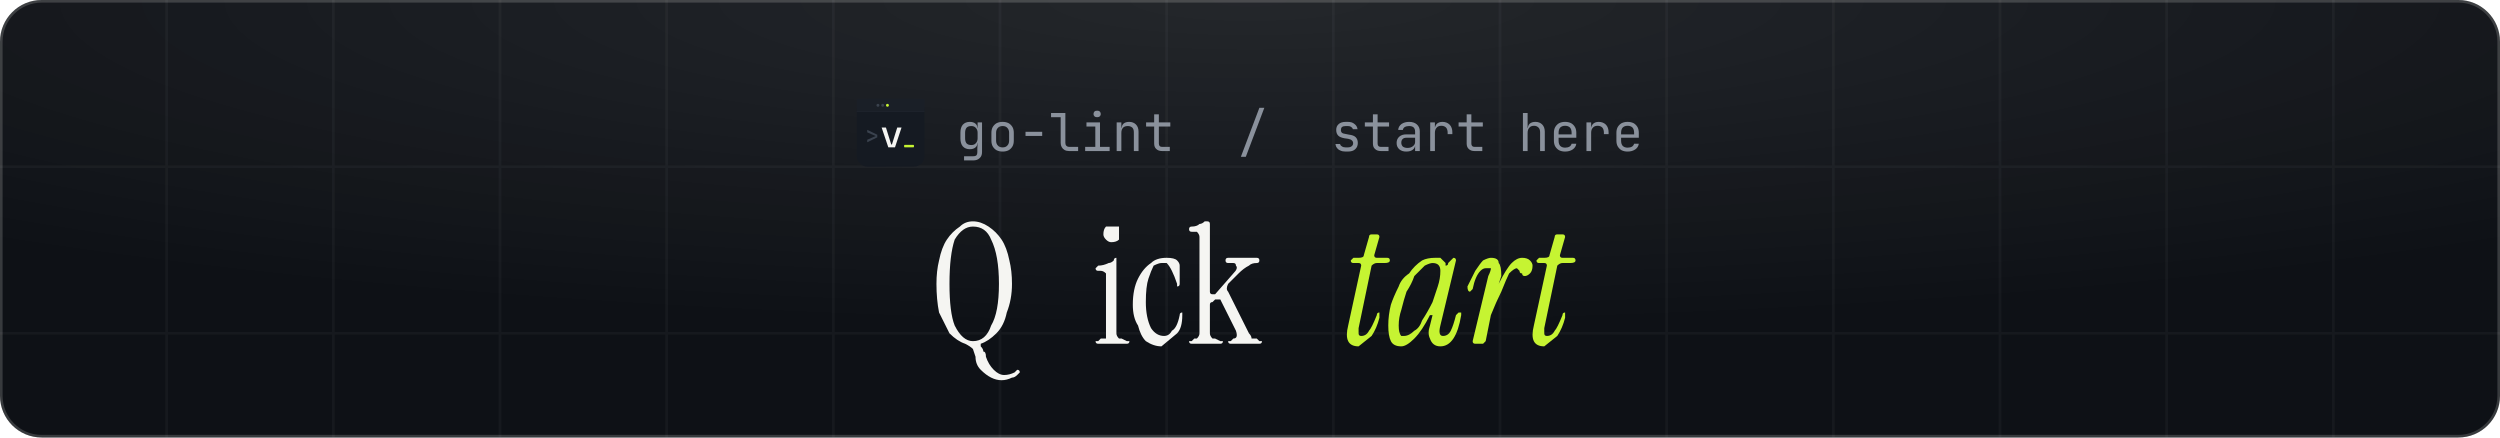
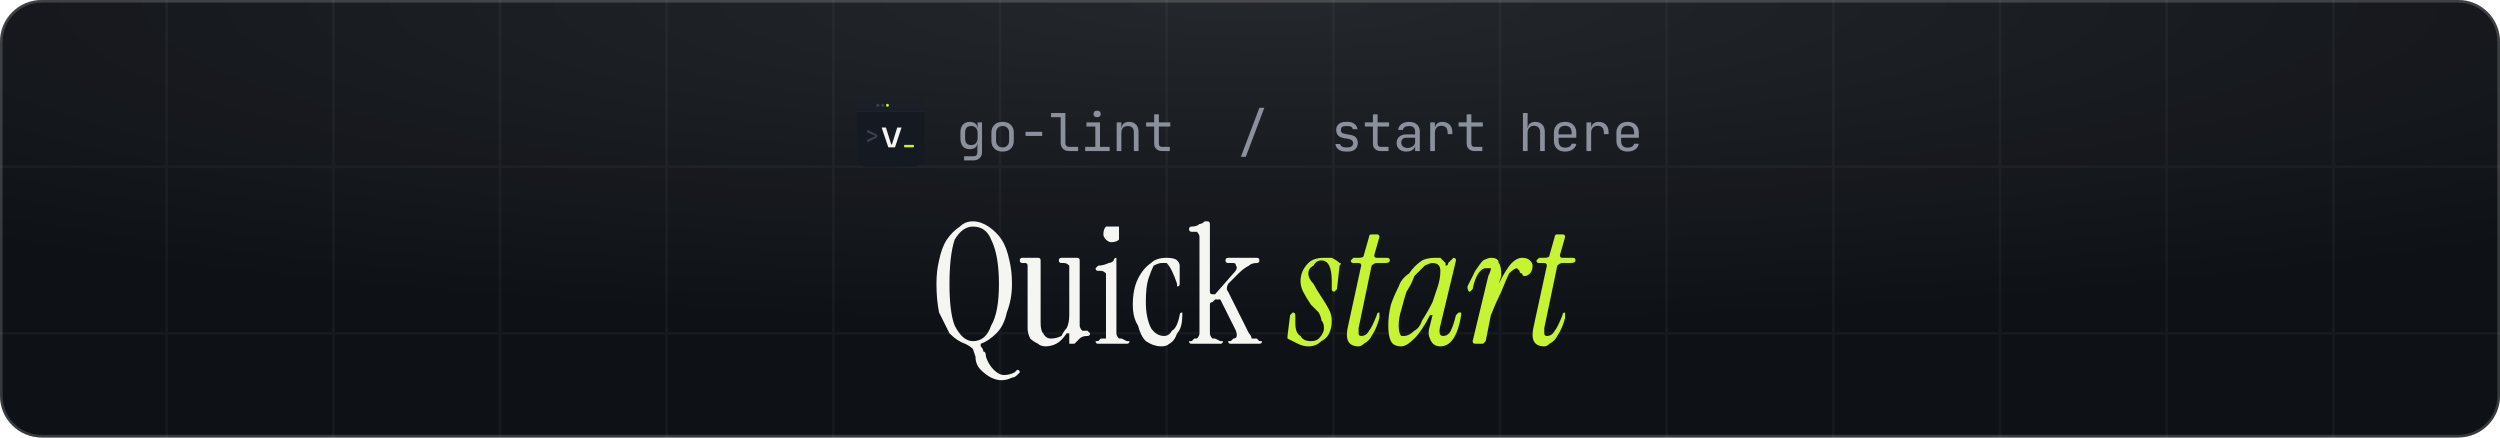
<svg xmlns="http://www.w3.org/2000/svg" width="960" height="168" viewBox="0 0 960 168" role="img" aria-label="Quick start">
  <defs>
    <radialGradient id="l" cx="0.5" cy="0" r="0.75">
      <stop offset="0" stop-color="#fff" stop-opacity="0.09" />
      <stop offset="1" stop-color="#fff" stop-opacity="0" />
    </radialGradient>
    <clipPath id="c">
      <rect width="960" height="168" rx="16" />
    </clipPath>
-     <path id="g0" d="M6.7 3.6L3.2 3.6L3.2 2L6.7 2Q7.6 2 8 1.6Q8.3 1.2 8.3 0.4L8.3-1L8.4-3L8.3-3Q8.3-2 7.6-1.4Q6.8-0.7 5.4-0.7Q3.7-0.7 2.7-1.8Q1.8-2.9 1.8-4.8L1.8-7.1Q1.8-9 2.7-10.1Q3.7-11.2 5.4-11.2Q6.8-11.2 7.6-10.5Q8.3-9.9 8.3-8.9L8.4-8.9L8.4-11L10.1-11L10.1 0.4Q10.1 1.9 9.2 2.7Q8.3 3.6 6.7 3.6M6-2.3Q7.1-2.3 7.7-3Q8.4-3.7 8.4-4.9L8.4-7Q8.4-8.2 7.7-8.9Q7.1-9.6 6-9.6Q4.8-9.6 4.2-9Q3.6-8.3 3.6-7L3.6-4.9Q3.6-3.6 4.2-2.9Q4.8-2.3 6-2.3" />
-     <path id="g1" d="M6 0.2Q4.7 0.2 3.7-0.3Q2.8-0.8 2.2-1.8Q1.7-2.7 1.7-4L1.7-7Q1.7-8.3 2.2-9.2Q2.8-10.2 3.7-10.7Q4.7-11.2 6-11.2Q7.3-11.2 8.3-10.7Q9.2-10.2 9.8-9.2Q10.3-8.3 10.3-7L10.3-4Q10.3-2.7 9.8-1.8Q9.2-0.8 8.3-0.3Q7.3 0.2 6 0.2M6-1.4Q7.2-1.4 7.8-2.1Q8.5-2.8 8.5-4L8.5-7Q8.5-8.2 7.8-8.9Q7.2-9.6 6-9.6Q4.8-9.6 4.2-8.9Q3.5-8.2 3.5-7L3.5-4Q3.5-2.8 4.2-2.1Q4.8-1.4 6-1.4" />
-     <path id="g2" d="M9.2-5.8L2.8-5.8L2.8-7.4L9.2-7.4" />
-     <path id="g3" d="M11 0L7.5 0Q6.5 0 5.8-0.4Q5.1-0.8 4.7-1.5Q4.3-2.2 4.3-3.1L4.3-13L0.6-13L0.6-14.6L6.1-14.6L6.1-3.1Q6.1-2.4 6.5-2Q6.9-1.6 7.5-1.6L11-1.6" />
-     <path id="g4" d="M11.1 0L1.7 0L1.7-1.6L5.6-1.6L5.6-9.4L2.2-9.4L2.2-11L7.4-11L7.4-1.6L11.1-1.6L11.1 0M6.3-13Q5.6-13 5.3-13.3Q4.9-13.7 4.9-14.2Q4.9-14.8 5.3-15.2Q5.6-15.5 6.3-15.5Q7-15.5 7.3-15.2Q7.7-14.8 7.7-14.2Q7.7-13.7 7.3-13.3Q7-13 6.3-13" />
-     <path id="g5" d="M3.6 0L1.8 0L1.8-11L3.6-11L3.6-8.9L3.7-8.9Q3.8-9.9 4.4-10.5Q5.2-11.2 6.6-11.2Q8.2-11.2 9.2-10.2Q10.2-9.2 10.2-7.4L10.2 0L8.4 0L8.4-7.2Q8.4-8.4 7.8-9Q7.1-9.6 6.1-9.6Q4.9-9.6 4.3-9Q3.6-8.3 3.6-7" />
-     <path id="g6" d="M10.2 0L7.2 0Q5.8 0 5-0.8Q4.2-1.5 4.2-2.9L4.2-9.4L1.1-9.4L1.1-11L4.2-11L4.2-14.1L6-14.1L6-11L10.4-11L10.4-9.4L6-9.4L6-2.9Q6-1.6 7.2-1.6L10.2-1.6" />
-     <path id="g8" d="M3.4 2.2L1.5 2.2L8.6-16.6L10.5-16.6" />
-     <path id="g9" d="M6.5 0.2L5.7 0.2Q4.5 0.2 3.7-0.2Q2.9-0.5 2.4-1.2Q1.9-1.8 1.8-2.7L3.6-2.7Q3.7-2.1 4.3-1.8Q4.8-1.4 5.7-1.4L6.5-1.4Q7.6-1.4 8.1-1.9Q8.6-2.3 8.6-3Q8.6-3.7 8.1-4.1Q7.7-4.5 6.7-4.7L5.3-4.9Q3.6-5.2 2.9-5.9Q2.1-6.7 2.1-8.1Q2.1-9.5 3-10.3Q3.9-11.2 5.8-11.2L6.6-11.2Q8.2-11.2 9.1-10.4Q10.1-9.7 10.3-8.4L8.5-8.4Q8.4-8.9 7.9-9.2Q7.4-9.6 6.6-9.6L5.8-9.6Q4.8-9.6 4.3-9.2Q3.9-8.8 3.9-8Q3.9-7.4 4.3-7Q4.7-6.7 5.5-6.6L7-6.3Q8.8-6.1 9.6-5.3Q10.4-4.5 10.4-3.1Q10.4-1.6 9.4-0.7Q8.5 0.2 6.5 0.2" />
-     <path id="g10" d="M5 0.2Q3.3 0.2 2.3-0.7Q1.3-1.6 1.3-3.1Q1.3-4.6 2.3-5.5Q3.3-6.4 5-6.4L8.4-6.4L8.4-7.5Q8.4-8.5 7.8-9.1Q7.2-9.6 6.1-9.6Q5.1-9.6 4.4-9.2Q3.8-8.8 3.7-8.1L1.9-8.1Q2-9.5 3.2-10.4Q4.4-11.2 6.1-11.2Q8-11.2 9.1-10.2Q10.2-9.2 10.2-7.6L10.2 0L8.4 0L8.4-2.1L8.4-2.1Q8.3-1.1 7.5-0.5Q6.6 0.2 5 0.2M5.5-1.2Q6.8-1.2 7.6-1.9Q8.4-2.5 8.4-3.5L8.4-5.1L5-5.1Q4.1-5.1 3.6-4.6Q3.1-4.1 3.1-3.2Q3.1-2.3 3.7-1.7Q4.4-1.2 5.5-1.2" />
-     <path id="g11" d="M4 0L2.2 0L2.2-11L4-11L4-9Q4.2-9.8 4.6-10.3Q5.4-11.2 6.9-11.2Q8.6-11.2 9.7-10.1Q10.7-9 10.7-7.2L10.7-6.5L8.9-6.5L8.9-7Q8.9-8.3 8.3-9Q7.6-9.7 6.5-9.7Q5.3-9.7 4.7-9Q4-8.3 4-7" />
-     <path id="g12" d="M3.6 0L1.8 0L1.8-14.6L3.6-14.6L3.6-8.9L3.7-8.9Q3.8-9.9 4.4-10.5Q5.2-11.2 6.6-11.2Q8.2-11.2 9.2-10.2Q10.2-9.2 10.2-7.4L10.2 0L8.4 0L8.4-7.2Q8.4-8.4 7.8-9Q7.1-9.7 6.1-9.7Q4.9-9.7 4.3-9Q3.6-8.3 3.6-7" />
-     <path id="g13" d="M6 0.2Q4.7 0.2 3.7-0.3Q2.8-0.8 2.2-1.8Q1.7-2.7 1.7-4L1.7-7Q1.7-8.3 2.2-9.2Q2.8-10.2 3.7-10.7Q4.7-11.2 6-11.2Q7.3-11.2 8.3-10.7Q9.2-10.2 9.8-9.2Q10.3-8.3 10.3-7L10.3-5.1L3.5-5.1L3.5-4Q3.5-2.7 4.1-2Q4.8-1.3 6-1.3Q7-1.3 7.7-1.7Q8.3-2.1 8.5-2.8L10.3-2.8Q10.1-1.4 8.9-0.6Q7.7 0.2 6 0.2M3.5-6.4L8.5-6.4L8.5-7Q8.5-8.3 7.9-9Q7.2-9.7 6-9.7Q4.8-9.7 4.1-9Q3.5-8.3 3.5-7" />
-     <path id="g14" d="M28 14Q26 14 24 13Q22 12 20 10Q18 8 18 5Q17 2 17 2Q16 1 14 0Q11-1 8-4Q6-8 4-12Q3-17 3-23Q3-28 4-32Q5-37 7-40Q9-43 12-45Q14-47 17-47Q20-47 23-45Q26-43 28-40Q30-37 31-32Q32-28 32-23Q32-17 30-12Q29-7 26-4Q23-1 20 0Q20 0 20 1Q20 1 20 1Q21 2 21 3Q22 3 22 5Q23 8 25 10Q27 12 29 12Q31 12 33 11Q34 10 34 10Q35 10 35 11Q35 11 34 12Q33 13 32 13Q30 14 28 14M17-1Q22-1 24-7Q27-12 27-23Q27-34 24-40Q22-45 17-45Q13-45 10-40Q8-34 8-23Q8-12 10-7Q13-1 17-1" />
-     <path id="g15" d="M11 1Q9 1 80Q6-1 5-2Q4-4 4-6L4-29Q4-30 4-30Q4-31 3-31L2-31Q1-31 1-32Q1-33 2-33L8-33Q9-33 9-32L9-8Q9-5 10-4Q11-2 13-2Q15-2 17-3Q18-5 19-6Q20-8 20-11L20-29Q20-30 20-30Q19-31 18-31L17-31Q16-31 16-32Q16-33 17-33L23-33Q24-33 24-32L24-7Q24-6 25-5Q25-5 26-5L27-5Q28-4 28-4Q28-3 27-3Q25-3 24-2Q23-1 220Q21 0 21 0Q20 0 200L20-3Q20-4 20-4Q20-4 19-4Q17-1 150Q13 1 11 1" />
-     <path id="g16" d="M7-39Q6-39 5-40Q4-41 4-42Q4-44 5-45Q6-45 7-45Q9-45 10-45Q10-44 10-42Q10-41 10-40Q9-39 7-39M13 0L2 0Q1 0 1-1Q1-1 2-1L3-2Q4-2 5-2Q5-3 5-4L5-26Q5-27 5-27Q4-28 3-28L2-28Q1-28 1-29Q1-29 2-30Q4-30 6-31Q7-31 8-32Q8-33 9-33Q9-33 9-32L9-4Q9-3 10-2Q10-2 11-2L13-1Q14-1 14-1Q14 0 13 0" />
-     <path id="g17" d="M12 1Q9 1 6-1Q4-3 3-7Q1-10 1-15Q1-21 3-25Q5-29 8-31Q10-33 14-33Q17-33 18-32Q19-31 19-30L19-23Q19-22 18-22Q18-22 18-23Q17-26 16-28Q15-30 14-31Q13-31 12-31Q11-31 9-30Q8-28 7-25Q6-22 6-16Q6-10 8-6Q10-3 13-3Q15-3 16-5Q18-6 19-11Q19-12 20-12Q20-12 20-11Q20-6 18-4Q17-1 150Q14 1 12 1" />
-     <path id="g18" d="M13 0L2 0Q1 0 1-1Q1-1 2-1L3-2Q4-2 4-2Q5-3 5-4L5-41Q5-42 4-43Q4-43 3-43L2-43Q1-43 1-44Q1-45 2-45Q4-45 5-46Q6-46 7-47Q8-47 8-47Q9-47 9-46L9-20Q9-19 10-19Q10-19 11-19L18-27Q20-29 19-30Q19-31 18-31L16-31Q15-31 15-32Q15-33 16-33L27-33Q28-33 28-32Q28-31 27-31L27-31Q25-31 24-30Q22-29 20-27L16-23Q15-21 16-20L24-4Q25-3 25-2Q26-2 27-2L28-1Q29-1 29-1Q29 0 28 0L17 0Q16 0 16-1Q16-1 17-1L18-2Q20-2 19-5L13-17Q12-17 12-17Q11-17 11-17L10-16Q9-16 9-15Q9-14 9-14L9-4Q9-3 10-2Q10-2 11-2L13-1Q14-1 14-1Q14 0 13 0" />
-     <path id="g20" d="M7 1Q5 1 30Q1-1-1-2Q-1-2-1-3L0-11Q1-12 1-12Q2-12 2-11L2-8Q2-4 4-3Q5-1 8-1Q10-1 11-2Q13-4 13-6Q13-8 12-9Q12-10 11-12Q10-13 8-15Q6-18 5-20Q4-22 4-24Q4-28 7-31Q9-33 13-33Q15-33 16-33Q18-32 19-31Q20-31 19-30L18-21Q17-20 17-20Q16-20 16-21L16-24Q16-28 15-30Q14-32 12-32Q10-32 9-30Q7-29 7-27Q7-25 9-23Q10-21 12-18Q14-15 15-13Q16-11 16-9Q16-6 15-4Q14-2 12-1Q10 1 7 1" />
-     <path id="g21" d="M7 1Q4 1 3-1Q2-3 3-7L8-30Q8-31 7-31L5-31Q4-31 4-32Q4-32 4-32Q5-33 5-33L7-33Q9-33 9-34L11-41Q11-42 12-42L14-42Q15-42 15-41L13-34Q13-33 14-33L18-33Q19-33 19-32Q19-31 17-31L14-31Q13-31 12-30L7-6Q7-5 7-4Q7-3 8-3Q10-3 11-5Q12-6 14-11Q14-12 15-12Q15-12 15-12Q15-11 15-10Q14-6 12-3Q11-1 90Q8 1 7 1" />
-     <path id="g22" d="M6 1Q3 1 2-1Q1-3 1-7Q1-11 2-15Q3-18 5-22Q6-25 9-27Q11-30 14-32Q16-33 19-33Q20-33 21-33Q22-32 23-31Q23-30 23-30Q24-30 24-31Q25-32 25-32Q26-33 26-33Q27-33 27-32L21-7Q20-3 22-3Q24-3 25-5Q26-7 27-11Q28-12 28-12Q29-12 29-12Q29-11 29-11Q28-5 26-2Q24 1 21 1Q18 1 17-2Q16-4 17-7L18-11Q18-11 18-11Q17-11 17-11Q14-5 11-2Q8 1 6 1M7-3Q9-3 11-5Q13-6 14-9Q16-12 18-16Q19-19 20-22Q21-25 21-28Q21-31 18-31Q17-31 15-30Q13-28 11-26Q10-23 8-20Q7-17 6-13Q5-10 5-7Q5-4 6-3Q6-3 7-3" />
-     <path id="g23" d="M7 0L4 0Q3 0 3-1L9-26Q10-28 10-29Q9-29 8-29Q7-29 6-28Q4-26 3-21Q2-20 2-20Q1-20 1-22Q3-26 4-28Q6-31 7-32Q9-33 10-33Q13-33 13-31Q14-30 14-26L13-23Q13-23 13-23Q13-23 13-23Q16-29 18-31Q20-33 22-33Q24-33 25-32Q26-31 26-30Q26-28 25-27Q24-26 23-26Q22-26 22-27Q21-27 21-28Q21-28 20-29Q20-29 20-29Q19-29 17-27Q16-25 14-20Q12-16 10-11Q9-6 8-1Q7 0 7 0" />
+     <path id="g0" d="M6.7 3.6L3.2 3.6L3.2 2.0L6.7 2.0Q7.6 2.0 8.0 1.6Q8.3 1.2 8.3 0.4L8.3 0.4L8.3-1L8.4-3L8.3-3Q8.3-2.0 7.6-1.4L7.6-1.4Q6.8-0.7 5.4-0.7L5.4-0.7Q3.7-0.7 2.7-1.8Q1.8-2.9 1.8-4.8L1.8-4.8L1.8-7.1Q1.8-9 2.7-10.1Q3.7-11.2 5.4-11.2L5.4-11.2Q6.8-11.2 7.6-10.5L7.6-10.5Q8.3-9.9 8.3-8.9L8.3-8.9L8.4-8.9L8.4-11L10.1-11L10.1 0.4Q10.1 1.9 9.2 2.7Q8.3 3.6 6.7 3.6L6.7 3.6ZM6.0-2.3L6.0-2.3Q7.1-2.3 7.7-3.0Q8.4-3.7 8.4-4.9L8.4-4.9L8.4-7Q8.4-8.2 7.7-8.9Q7.1-9.6 6.0-9.6L6.0-9.6Q4.8-9.6 4.2-9.0Q3.6-8.3 3.6-7L3.6-7L3.6-4.9Q3.6-3.6 4.2-2.9Q4.8-2.3 6.0-2.3Z" />
+     <path id="g1" d="M6 0.2L6 0.2Q4.7 0.2 3.7-0.3Q2.8-0.8 2.2-1.8Q1.7-2.7 1.7-4.0L1.7-4.0L1.7-7.0Q1.7-8.3 2.2-9.2Q2.8-10.2 3.7-10.7Q4.7-11.2 6-11.2L6-11.2Q7.3-11.2 8.3-10.7Q9.2-10.2 9.8-9.2Q10.3-8.3 10.3-7.0L10.3-7.0L10.3-4.0Q10.3-2.7 9.8-1.8Q9.2-0.8 8.3-0.3Q7.3 0.2 6 0.2ZM6-1.4L6-1.4Q7.2-1.4 7.8-2.1Q8.5-2.8 8.5-4.0L8.5-4.0L8.5-7.0Q8.5-8.2 7.8-8.9Q7.2-9.6 6-9.6L6-9.6Q4.8-9.6 4.2-8.9Q3.5-8.2 3.5-7.0L3.5-7.0L3.5-4.0Q3.5-2.8 4.2-2.1Q4.8-1.4 6-1.4Z" />
+     <path id="g2" d="M9.2-5.8L2.8-5.8L2.8-7.4L9.2-7.4L9.2-5.8Z" />
+     <path id="g3" d="M11 0L7.5 0Q6.5 0 5.8-0.4Q5.1-0.8 4.7-1.5Q4.3-2.2 4.3-3.1L4.3-3.1L4.3-13.0L0.6-13.0L0.6-14.6L6.1-14.6L6.1-3.1Q6.1-2.4 6.5-2.0Q6.9-1.6 7.5-1.6L7.5-1.6L11-1.6L11 0Z" />
+     <path id="g4" d="M11.1 0L1.7 0L1.7-1.6L5.6-1.6L5.6-9.4L2.2-9.4L2.2-11L7.4-11L7.4-1.6L11.1-1.6L11.1 0ZM6.3-13.0L6.3-13.0Q5.6-13.0 5.3-13.3Q4.9-13.7 4.9-14.2L4.9-14.2Q4.9-14.8 5.3-15.2Q5.6-15.5 6.3-15.5L6.3-15.5Q7.0-15.5 7.3-15.2Q7.7-14.8 7.7-14.2L7.7-14.2Q7.7-13.7 7.3-13.3Q7.0-13.0 6.3-13.0Z" />
+     <path id="g5" d="M3.6 0L1.8 0L1.8-11L3.6-11L3.6-8.9L3.7-8.9Q3.8-9.9 4.4-10.5L4.4-10.5Q5.2-11.2 6.6-11.2L6.6-11.2Q8.2-11.2 9.2-10.2Q10.2-9.2 10.2-7.4L10.2-7.4L10.2 0L8.4 0L8.4-7.2Q8.4-8.4 7.8-9.0Q7.1-9.6 6.1-9.6L6.1-9.6Q4.9-9.6 4.3-9.0Q3.6-8.3 3.6-7L3.6-7L3.6 0Z" />
+     <path id="g6" d="M10.2 0L7.2 0Q5.8 0 5.0-0.8Q4.2-1.5 4.2-2.9L4.2-2.9L4.2-9.4L1.1-9.4L1.1-11L4.2-11L4.2-14.1L6-14.1L6-11L10.4-11L10.4-9.4L6-9.4L6-2.9Q6-1.6 7.2-1.6L7.2-1.6L10.2-1.6L10.2 0Z" />
+     <path id="g8" d="M3.4 2.2L1.5 2.2L8.6-16.6L10.5-16.6L3.4 2.2Z" />
+     <path id="g9" d="M6.5 0.2L5.7 0.2Q4.5 0.2 3.7-0.2Q2.9-0.5 2.4-1.2Q1.9-1.8 1.8-2.7L1.8-2.7L3.6-2.7Q3.7-2.1 4.3-1.8Q4.8-1.4 5.7-1.4L5.7-1.4L6.5-1.4Q7.6-1.4 8.1-1.9Q8.6-2.3 8.6-3.0L8.6-3.0Q8.6-3.7 8.1-4.1Q7.7-4.5 6.7-4.7L6.7-4.7L5.3-4.9Q3.6-5.2 2.9-5.9Q2.1-6.7 2.1-8.1L2.1-8.1Q2.1-9.5 3-10.3Q3.9-11.2 5.8-11.2L5.8-11.2L6.6-11.2Q8.2-11.2 9.1-10.4Q10.1-9.7 10.3-8.4L10.3-8.4L8.5-8.4Q8.4-8.9 7.9-9.3Q7.4-9.6 6.6-9.6L6.6-9.6L5.8-9.6Q4.8-9.6 4.3-9.2Q3.9-8.8 3.9-8.0L3.9-8.0Q3.9-7.4 4.3-7.0Q4.7-6.7 5.5-6.6L5.5-6.6L7-6.3Q8.8-6.1 9.6-5.3Q10.4-4.5 10.4-3.1L10.4-3.1Q10.4-1.6 9.4-0.7Q8.5 0.2 6.5 0.2L6.5 0.2Z" />
+     <path id="g10" d="M5.0 0.2L5.0 0.2Q3.3 0.2 2.3-0.7Q1.3-1.6 1.3-3.1L1.3-3.1Q1.3-4.6 2.3-5.5Q3.3-6.4 5-6.4L5-6.4L8.4-6.4L8.4-7.5Q8.4-8.5 7.8-9.1Q7.2-9.6 6.1-9.6L6.1-9.6Q5.1-9.6 4.4-9.2Q3.8-8.8 3.7-8.1L3.7-8.1L1.9-8.1Q2.0-9.5 3.2-10.4Q4.4-11.2 6.1-11.2L6.1-11.2Q8-11.2 9.1-10.2Q10.2-9.2 10.2-7.6L10.2-7.6L10.2 0L8.4 0L8.4-2.1L8.4-2.1Q8.3-1.1 7.5-0.5L7.5-0.5Q6.6 0.2 5.0 0.2ZM5.5-1.2L5.5-1.2Q6.8-1.2 7.6-1.9Q8.4-2.5 8.4-3.5L8.4-3.5L8.4-5.1L5.0-5.1Q4.1-5.1 3.6-4.6Q3.1-4.1 3.1-3.2L3.1-3.2Q3.1-2.3 3.7-1.8Q4.4-1.2 5.5-1.2Z" />
+     <path id="g11" d="M4.0 0L2.2 0L2.2-11L4.0-11L4.0-9.0Q4.2-9.8 4.6-10.3L4.6-10.3Q5.4-11.2 6.9-11.2L6.9-11.2Q8.6-11.2 9.7-10.1Q10.7-9.0 10.7-7.2L10.7-7.2L10.7-6.5L8.9-6.5L8.9-7Q8.9-8.3 8.3-9.0Q7.6-9.7 6.5-9.7L6.5-9.7Q5.3-9.7 4.7-9.0Q4.0-8.3 4.0-7L4.0-7L4.0 0Z" />
+     <path id="g12" d="M3.6 0L1.8 0L1.8-14.6L3.6-14.6L3.6-8.9L3.7-8.9Q3.8-9.9 4.4-10.5L4.4-10.5Q5.2-11.2 6.6-11.2L6.6-11.2Q8.2-11.2 9.2-10.2Q10.2-9.2 10.2-7.4L10.2-7.4L10.2 0L8.4 0L8.4-7.2Q8.4-8.4 7.8-9.0Q7.1-9.7 6.1-9.7L6.1-9.7Q4.9-9.7 4.3-9.0Q3.6-8.3 3.6-7L3.6-7L3.6 0Z" />
+     <path id="g13" d="M6 0.2L6 0.2Q4.7 0.2 3.7-0.3Q2.8-0.8 2.2-1.8Q1.7-2.7 1.7-4L1.7-4L1.7-7Q1.7-8.3 2.2-9.2Q2.8-10.2 3.7-10.7Q4.7-11.2 6-11.2Q7.3-11.2 8.3-10.7Q9.2-10.2 9.8-9.2Q10.3-8.3 10.3-7L10.3-7L10.3-5.1L3.5-5.1L3.5-4Q3.5-2.7 4.1-2.0Q4.8-1.3 6-1.3L6-1.3Q7.0-1.3 7.7-1.7Q8.3-2.1 8.5-2.8L8.5-2.8L10.3-2.8Q10.1-1.4 8.9-0.6Q7.7 0.2 6 0.2ZM3.5-6.4L8.5-6.4L8.5-7Q8.5-8.3 7.9-9Q7.2-9.7 6-9.7L6-9.7Q4.8-9.7 4.1-9Q3.5-8.3 3.5-7L3.5-7L3.5-6.4Z" />
+     <path id="g14" d="M28 14L28 14Q26 14 24 13Q22 12 20 10Q18 8 18 5L18 5Q17 2 17 2Q16 1 14 0L14 0Q11-1 8-4Q6-8 4-12Q3-17 3-23L3-23Q3-28 4-32Q5-37 7-40Q9-43 12-45Q14-47 17-47L17-47Q20-47 23-45Q26-43 28-40Q30-37 31-32Q32-28 32-23L32-23Q32-17 30-12Q29-7 26-4Q23-1 20 0L20 0Q20 0 20 1Q20 1 20 1L20 1Q21 2 21 3Q22 3 22 5L22 5Q23 8 25 10Q27 12 29 12L29 12Q31 12 33 11L33 11Q34 10 34 10Q35 10 35 11L35 11Q35 11 34 12L34 12Q33 13 32 13Q30 14 28 14ZM17-1L17-1Q22-1 24-7Q27-12 27-23L27-23Q27-34 24-40Q22-45 17-45L17-45Q13-45 10-40Q8-34 8-23L8-23Q8-12 10-7Q13-1 17-1Z" />
+     <path id="g15" d="M11 1L11 1Q9 1 8-0Q6-1 5-2Q4-4 4-6L4-6L4-29Q4-30 4-30Q4-31 3-31L3-31L2-31Q1-31 1-32L1-32Q1-33 2-33L2-33L8-33Q9-33 9-32L9-32L9-8Q9-5 10-4Q11-2 13-2L13-2Q15-2 17-3Q18-5 19-6Q20-8 20-11L20-11L20-29Q20-30 20-30Q19-31 18-31L18-31L17-31Q16-31 16-32L16-32Q16-33 17-33L17-33L23-33Q24-33 24-32L24-32L24-7Q24-6 25-5Q25-5 26-5L26-5L27-5Q28-4 28-4L28-4Q28-3 27-3L27-3Q25-3 24-2Q23-1 22-0L22-0Q21 0 21 0L21 0Q20 0 20-0L20-0L20-3Q20-4 20-4Q20-4 19-4L19-4Q17-1 15-0Q13 1 11 1Z" />
+     <path id="g16" d="M7-39L7-39Q6-39 5-40Q4-41 4-42L4-42Q4-44 5-45Q6-45 7-45L7-45Q9-45 10-45Q10-44 10-42L10-42Q10-41 10-40Q9-39 7-39ZM13 0L2 0Q1 0 1-1L1-1Q1-1 2-1L2-1L3-2Q4-2 5-2Q5-3 5-4L5-4L5-26Q5-27 5-27Q4-28 3-28L3-28L2-28Q1-28 1-29L1-29Q1-29 2-30L2-30Q4-30 6-31Q7-31 8-32L8-32Q8-33 9-33L9-33Q9-33 9-32L9-32L9-4Q9-3 10-2Q10-2 11-2L11-2L13-1Q14-1 14-1L14-1Q14 0 13 0L13 0Z" />
+     <path id="g17" d="M12 1L12 1Q9 1 6-1Q4-3 3-7Q1-10 1-15L1-15Q1-21 3-25Q5-29 8-31Q10-33 14-33L14-33Q17-33 18-32L18-32Q19-31 19-30L19-30L19-23Q19-22 18-22L18-22Q18-22 18-23L18-23Q17-26 16-28Q15-30 14-31Q13-31 12-31L12-31Q11-31 9-30Q8-28 7-25Q6-22 6-16L6-16Q6-10 8-6Q10-3 13-3L13-3Q15-3 16-5Q18-6 19-11L19-11Q19-12 20-12L20-12Q20-12 20-11L20-11Q20-6 18-4Q17-1 15-0Q14 1 12 1Z" />
+     <path id="g18" d="M13 0L2 0Q1 0 1-1L1-1Q1-1 2-1L2-1L3-2Q4-2 4-2Q5-3 5-4L5-4L5-41Q5-42 4-43Q4-43 3-43L3-43L2-43Q1-43 1-44L1-44Q1-45 2-45L2-45Q4-45 5-46Q6-46 7-47L7-47Q8-47 8-47L8-47Q9-47 9-46L9-46L9-20Q9-19 10-19Q10-19 11-19L11-19L18-27Q20-29 19-30Q19-31 18-31L18-31L16-31Q15-31 15-32L15-32Q15-33 16-33L16-33L27-33Q28-33 28-32L28-32Q28-31 27-31L27-31L27-31Q25-31 24-30Q22-29 20-27L20-27L16-23Q15-21 16-20L16-20L24-4Q25-3 25-2Q26-2 27-2L27-2L28-1Q29-1 29-1L29-1Q29 0 28 0L28 0L17 0Q16 0 16-1L16-1Q16-1 17-1L17-1L18-2Q20-2 19-5L19-5L13-17Q12-17 12-17Q11-17 11-17L11-17L10-16Q9-16 9-15Q9-14 9-14L9-14L9-4Q9-3 10-2Q10-2 11-2L11-2L13-1Q14-1 14-1L14-1Q14 0 13 0L13 0Z" />
+     <path id="g20" d="M7 1L7 1Q5 1 3-0Q1-1-1-2L-1-2Q-1-2-1-3L-1-3L0-11Q1-12 1-12L1-12Q2-12 2-11L2-11L2-8Q2-4 4-3Q5-1 8-1L8-1Q10-1 11-2Q13-4 13-6L13-6Q13-8 12-9Q12-10 11-12Q10-13 8-15L8-15Q6-18 5-20Q4-22 4-24L4-24Q4-28 7-31Q9-33 13-33L13-33Q15-33 16-33Q18-32 19-31L19-31Q20-31 19-30L19-30L18-21Q17-20 17-20L17-20Q16-20 16-21L16-21L16-24Q16-28 15-30Q14-32 12-32L12-32Q10-32 9-30Q7-29 7-27L7-27Q7-25 9-23Q10-21 12-18L12-18Q14-15 15-13Q16-11 16-9L16-9Q16-6 15-4Q14-2 12-1Q10 1 7 1Z" />
+     <path id="g21" d="M7 1L7 1Q4 1 3-1Q2-3 3-7L3-7L8-30Q8-31 7-31L7-31L5-31Q4-31 4-32L4-32Q4-32 4-32Q5-33 5-33L5-33L7-33Q9-33 9-34L9-34L11-41Q11-42 12-42L12-42L14-42Q15-42 15-41L15-41L13-34Q13-33 14-33L14-33L18-33Q19-33 19-32L19-32Q19-31 17-31L17-31L14-31Q13-31 12-30L12-30L7-6Q7-5 7-4Q7-3 8-3L8-3Q10-3 11-5Q12-6 14-11L14-11Q14-12 15-12L15-12Q15-12 15-12Q15-11 15-10L15-10Q14-6 12-3Q11-1 9-0Q8 1 7 1Z" />
+     <path id="g22" d="M6 1L6 1Q3 1 2-1Q1-3 1-7L1-7Q1-11 2-15Q3-18 5-22Q6-25 9-27Q11-30 14-32Q16-33 19-33L19-33Q20-33 21-33Q22-32 23-31L23-31Q23-30 23-30L23-30Q24-30 24-31L24-31Q25-32 25-32Q26-33 26-33L26-33Q27-33 27-32L27-32L21-7Q20-3 22-3L22-3Q24-3 25-5Q26-7 27-11L27-11Q28-12 28-12L28-12Q29-12 29-12Q29-11 29-11L29-11Q28-5 26-2Q24 1 21 1L21 1Q18 1 17-2Q16-4 17-7L17-7L18-11Q18-11 18-11Q17-11 17-11L17-11Q14-5 11-2Q8 1 6 1ZM7-3L7-3Q9-3 11-5Q13-6 14-9Q16-12 18-16Q19-19 20-22Q21-25 21-28L21-28Q21-31 18-31L18-31Q17-31 15-30Q13-28 11-26Q10-23 8-20Q7-17 6-13Q5-10 5-7L5-7Q5-4 6-3Q6-3 7-3Z" />
+     <path id="g23" d="M7 0L4 0Q3 0 3-1L3-1L9-26Q10-28 10-29Q9-29 8-29L8-29Q7-29 6-28Q4-26 3-21L3-21Q2-20 2-20L2-20Q1-20 1-22L1-22Q3-26 4-28Q6-31 7-32Q9-33 10-33L10-33Q13-33 13-31Q14-30 14-26L14-26L13-23Q13-23 13-23Q13-23 13-23L13-23Q16-29 18-31Q20-33 22-33L22-33Q24-33 25-32Q26-31 26-30L26-30Q26-28 25-27Q24-26 23-26L23-26Q22-26 22-27Q21-27 21-28Q21-28 20-29Q20-29 20-29L20-29Q19-29 17-27Q16-25 14-20Q12-16 10-11Q9-6 8-1L8-1Q7 0 7 0L7 0Z" />
  </defs>
  <g clip-path="url(#c)">
    <rect width="960" height="168" fill="#0e1116" />
    <path d="M64 0V168M128 0V168M192 0V168M256 0V168M320 0V168M384 0V168M448 0V168M512 0V168M576 0V168M640 0V168M704 0V168M768 0V168M832 0V168M896 0V168M0 64H960M0 128H960" stroke="#f5f5f2" stroke-opacity="0.04" fill="none" />
    <rect width="960" height="168" fill="url(#l)" />
    <g transform="translate(329 38) scale(0.02539062)">
      <rect width="1024" height="1024" rx="160" fill="#151a22" />
      <rect width="1024" height="190" fill="#1a1f27" />
      <rect y="190" width="1024" height="4" fill="#2a313c" />
      <circle cx="320" cy="96" r="22" fill="#3a424e" />
      <circle cx="392" cy="96" r="22" fill="#3a424e" />
      <circle cx="464" cy="96" r="22" fill="#c6f432" />
      <path d="M158 467L310 541V581L158 655V617L287 561L158 505Z" fill="#3a424e" />
      <path d="M376 432H441L521 688H532L612 432H677L578 732H477Z" fill="#f5f5f2" />
      <rect x="716" y="694.5" width="149" height="37.5" rx="9" fill="#c6f432" />
    </g>
    <g fill="#8a919c">
      <use href="#g0" x="367" y="58" />
      <use href="#g1" x="379" y="58" />
      <use href="#g2" x="391" y="58" />
      <use href="#g3" x="403" y="58" />
      <use href="#g4" x="415" y="58" />
      <use href="#g5" x="427" y="58" />
      <use href="#g6" x="439" y="58" />
      <use href="#g8" x="475" y="58" />
      <use href="#g9" x="511" y="58" />
      <use href="#g6" x="523" y="58" />
      <use href="#g10" x="535" y="58" />
      <use href="#g11" x="547" y="58" />
      <use href="#g6" x="559" y="58" />
      <use href="#g12" x="583" y="58" />
      <use href="#g13" x="595" y="58" />
      <use href="#g11" x="607" y="58" />
      <use href="#g13" x="619" y="58" />
    </g>
    <g fill="#f5f5f2">
      <use href="#g14" x="356.6" y="132" />
      <use href="#g15" x="390.6" y="132" />
      <use href="#g16" x="419.7" y="132" />
      <use href="#g17" x="434" y="132" />
      <use href="#g18" x="455.6" y="132" />
    </g>
    <g fill="#c6f432">
      <use href="#g20" x="495.4" y="132" />
      <use href="#g21" x="514.7" y="132" />
      <use href="#g22" x="532.1" y="132" />
      <use href="#g23" x="562.5" y="132" />
      <use href="#g21" x="586" y="132" />
    </g>
  </g>
  <rect x="0.5" y="0.5" width="959" height="167" rx="15.5" fill="none" stroke="#f5f5f2" stroke-opacity="0.18" />
</svg>
